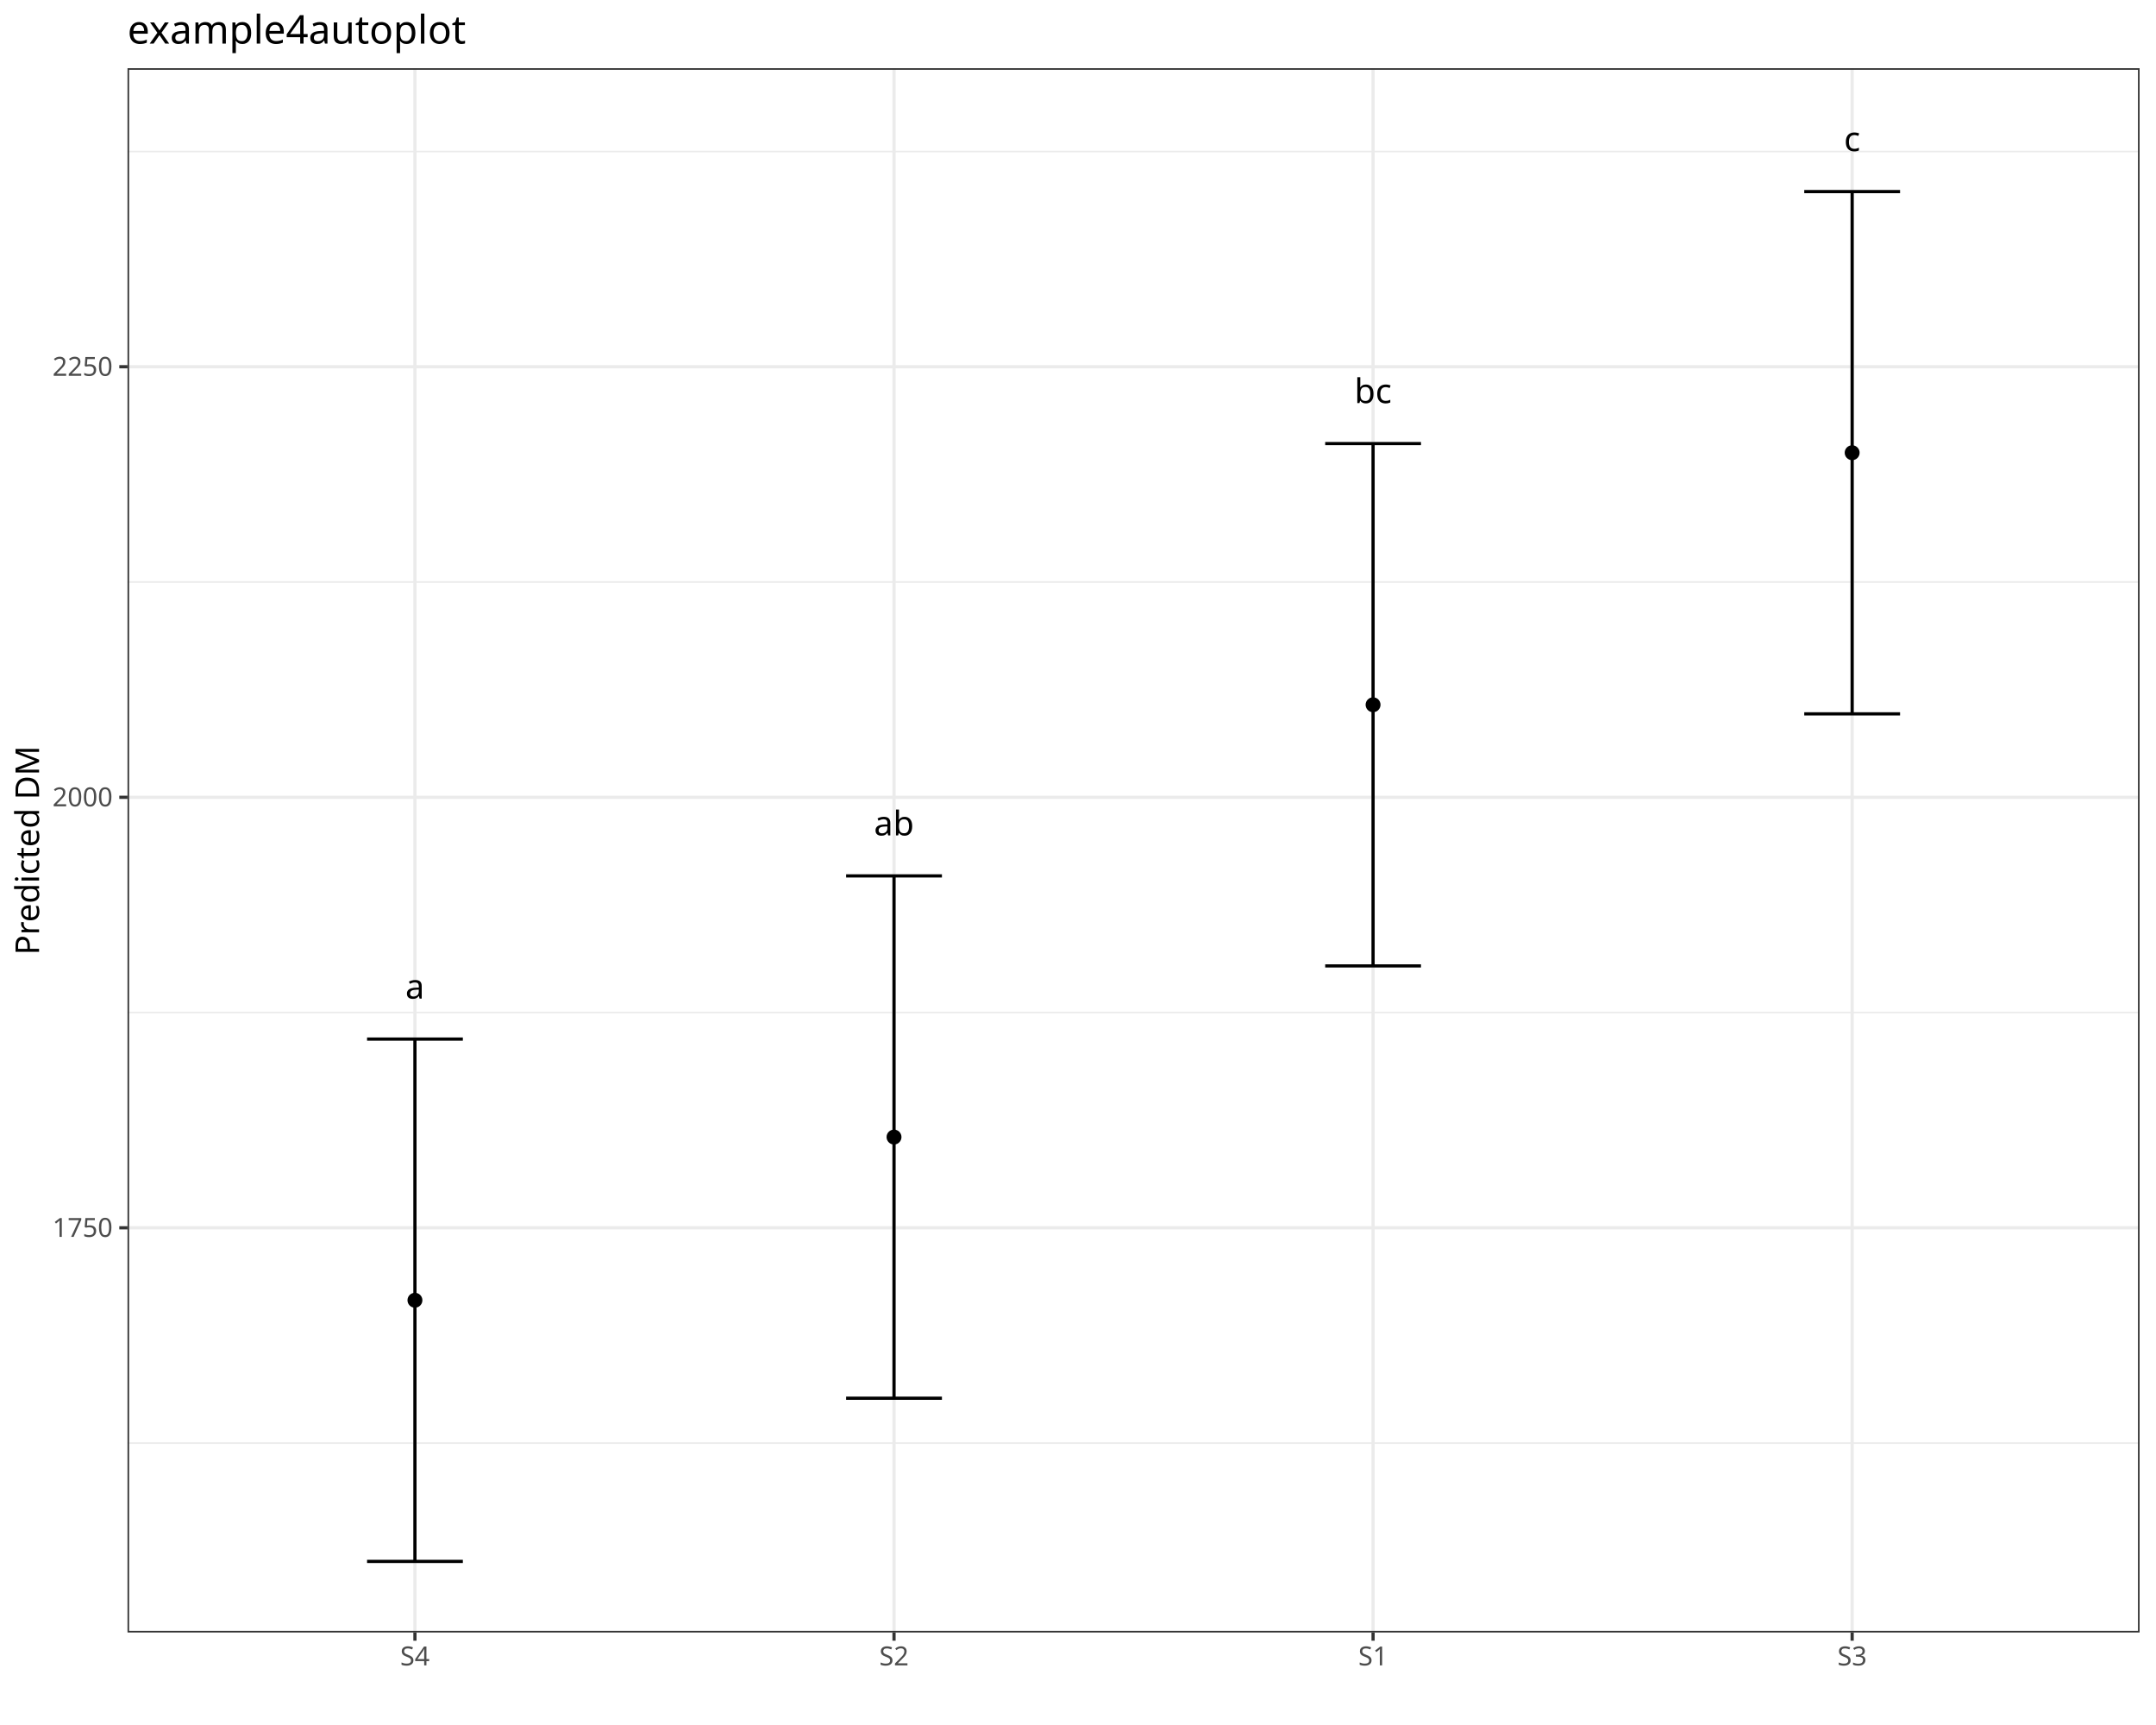
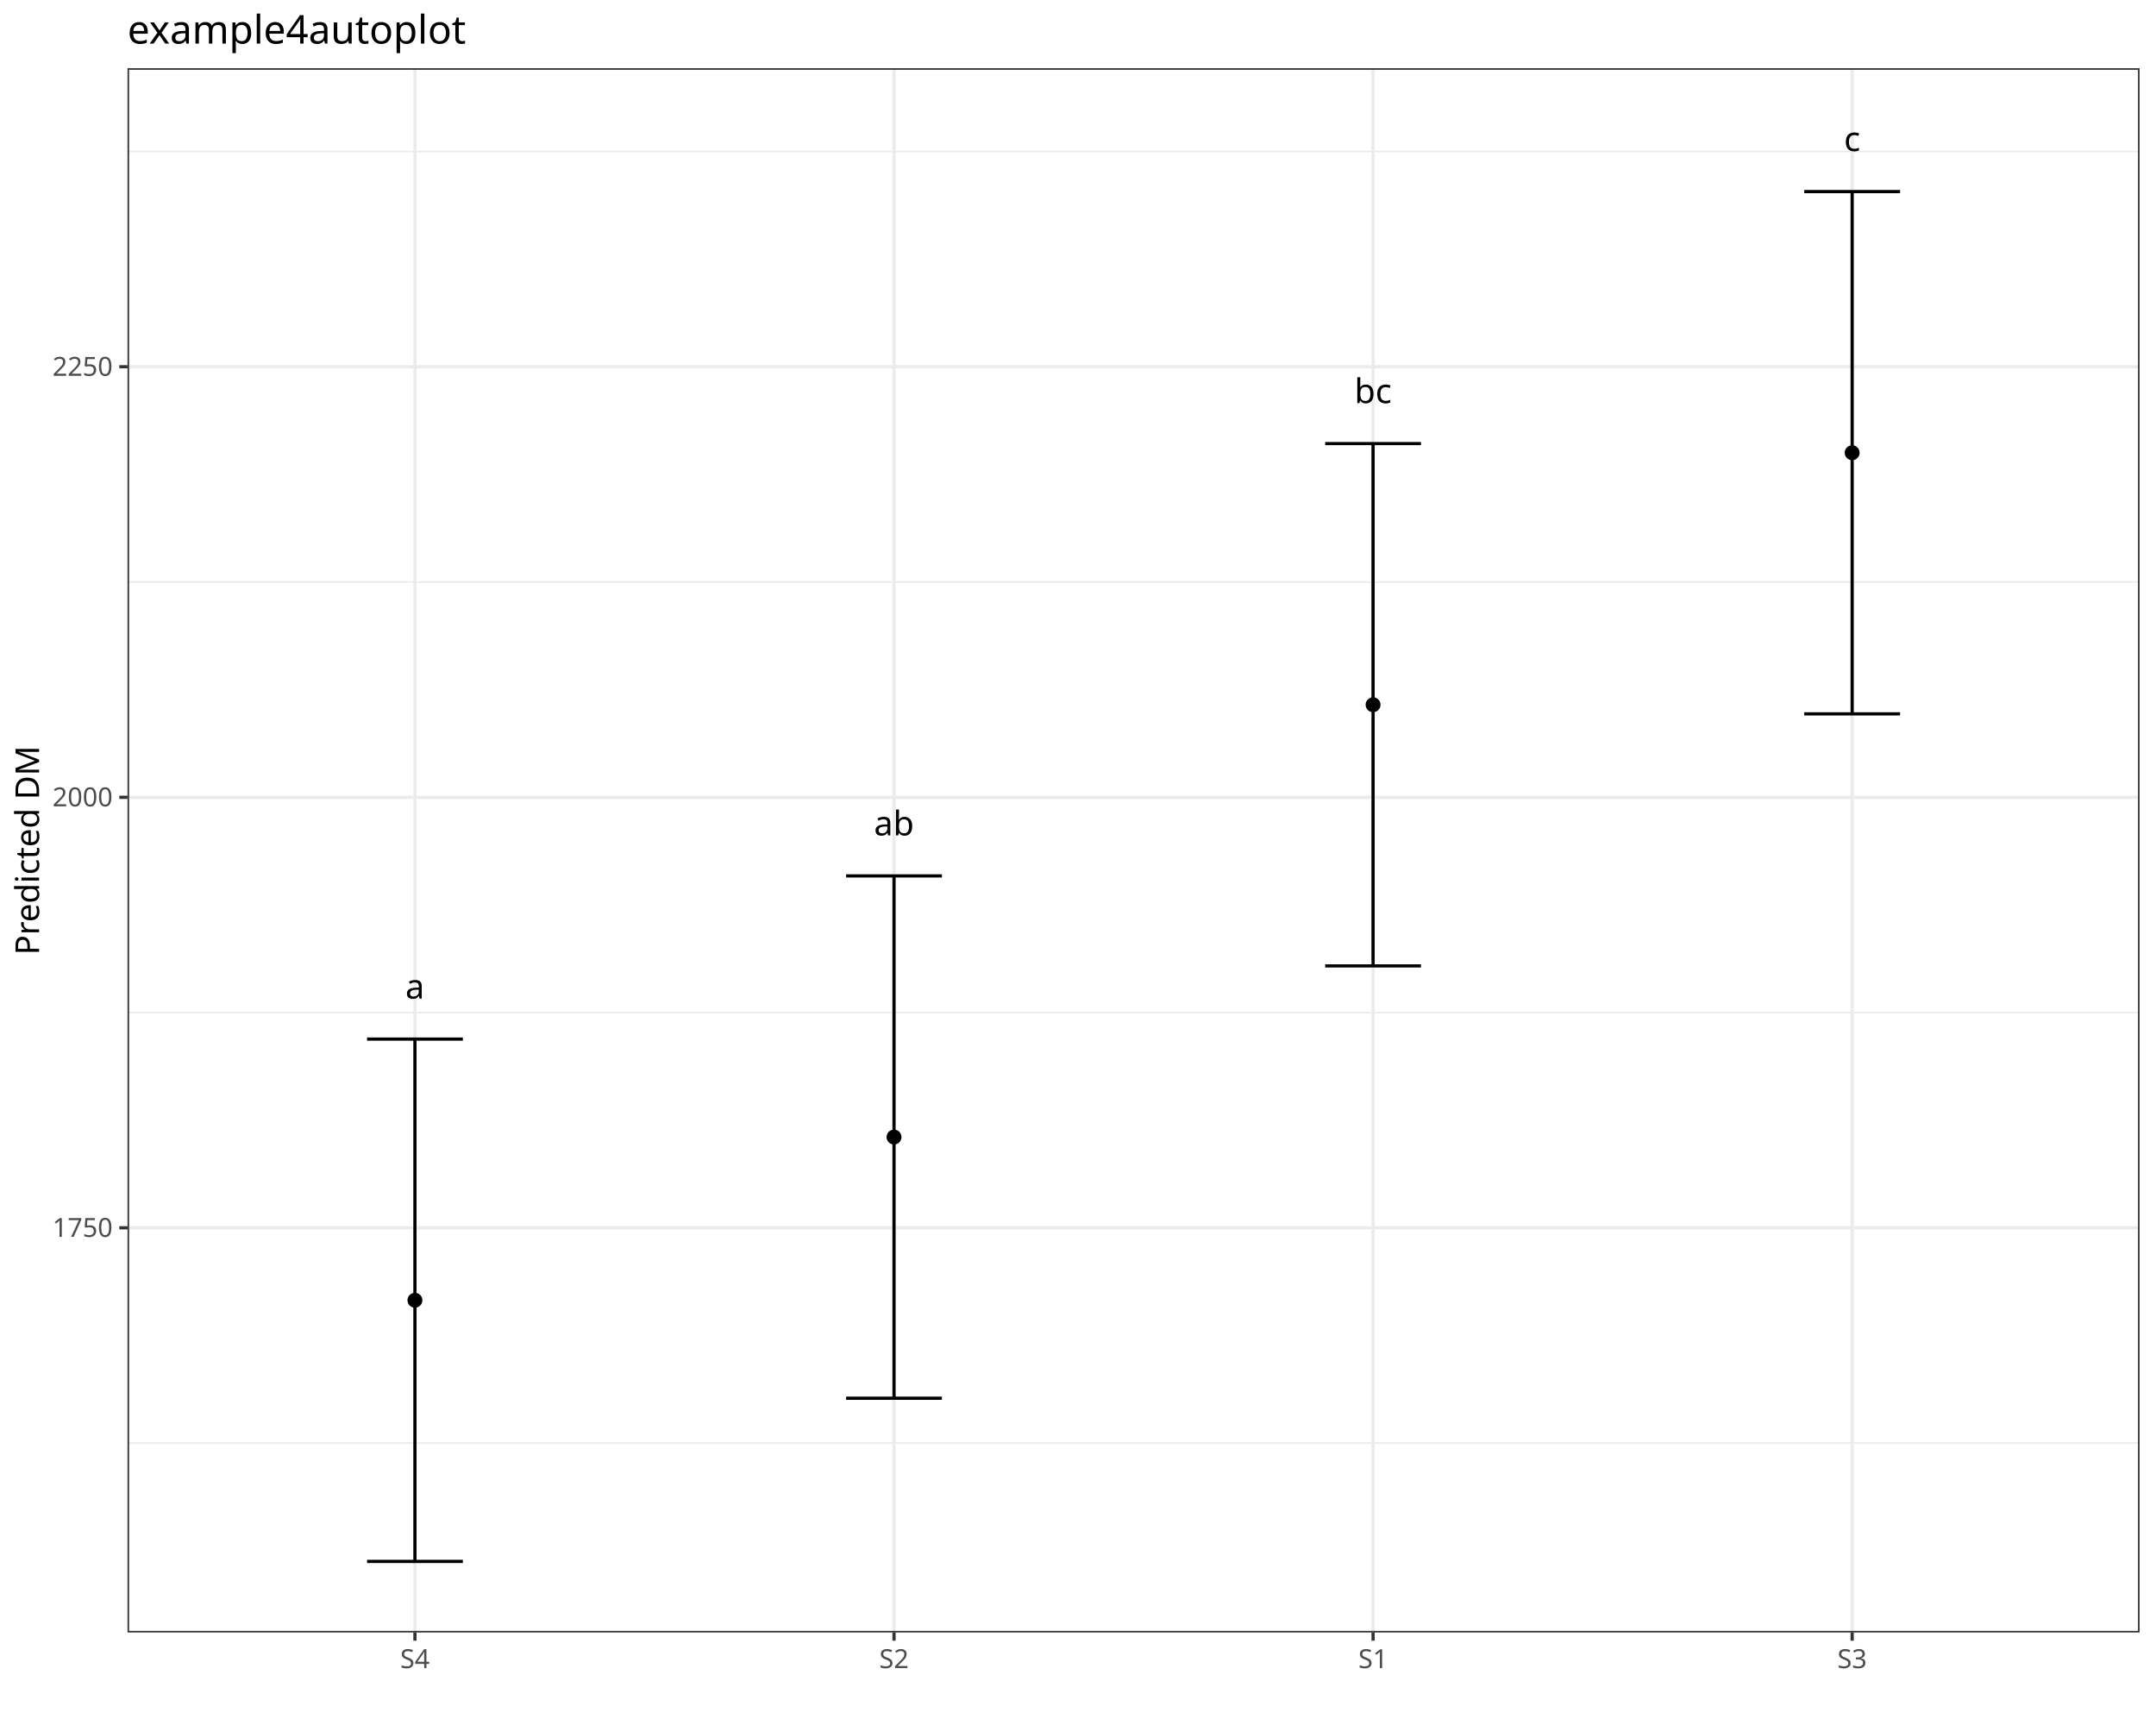
<svg xmlns="http://www.w3.org/2000/svg" class="svglite" data-engine-version="2.0" width="720.00pt" height="576.00pt" viewBox="0 0 720.00 576.00">
  <defs>
    <style type="text/css">
    .svglite line, .svglite polyline, .svglite polygon, .svglite path, .svglite rect, .svglite circle {
      fill: none;
      stroke: #000000;
      stroke-linecap: round;
      stroke-linejoin: round;
      stroke-miterlimit: 10.00;
    }
  </style>
  </defs>
  <rect width="100%" height="100%" style="stroke: none; fill: #FFFFFF;" />
  <defs>
    <clipPath id="cpMC4wMHw3MjAuMDB8MC4wMHw1NzYuMDA=">
      <rect x="0.00" y="0.00" width="720.00" height="576.00" />
    </clipPath>
  </defs>
  <g clip-path="url(#cpMC4wMHw3MjAuMDB8MC4wMHw1NzYuMDA=)">
    <rect x="0.00" y="0.00" width="720.00" height="576.00" style="stroke-width: 1.07; stroke: #FFFFFF; fill: #FFFFFF;" />
  </g>
  <defs>
    <clipPath id="cpNDIuNTh8NzE0LjUyfDIyLjc4fDU0NS4xMQ==">
      <rect x="42.58" y="22.78" width="671.94" height="522.33" />
    </clipPath>
  </defs>
  <g clip-path="url(#cpNDIuNTh8NzE0LjUyfDIyLjc4fDU0NS4xMQ==)">
    <rect x="42.58" y="22.78" width="671.94" height="522.33" style="stroke-width: 1.07; stroke: none; fill: #FFFFFF;" />
    <polyline points="42.58,481.86 714.52,481.86 " style="stroke-width: 0.53; stroke: #EBEBEB; stroke-linecap: butt;" />
    <polyline points="42.58,338.10 714.52,338.10 " style="stroke-width: 0.53; stroke: #EBEBEB; stroke-linecap: butt;" />
    <polyline points="42.58,194.34 714.52,194.34 " style="stroke-width: 0.53; stroke: #EBEBEB; stroke-linecap: butt;" />
    <polyline points="42.58,50.59 714.52,50.59 " style="stroke-width: 0.53; stroke: #EBEBEB; stroke-linecap: butt;" />
    <polyline points="42.58,409.98 714.52,409.98 " style="stroke-width: 1.07; stroke: #EBEBEB; stroke-linecap: butt;" />
    <polyline points="42.58,266.22 714.52,266.22 " style="stroke-width: 1.07; stroke: #EBEBEB; stroke-linecap: butt;" />
    <polyline points="42.58,122.46 714.52,122.46 " style="stroke-width: 1.07; stroke: #EBEBEB; stroke-linecap: butt;" />
    <polyline points="138.57,545.11 138.57,22.78 " style="stroke-width: 1.07; stroke: #EBEBEB; stroke-linecap: butt;" />
    <polyline points="298.56,545.11 298.56,22.78 " style="stroke-width: 1.07; stroke: #EBEBEB; stroke-linecap: butt;" />
    <polyline points="458.54,545.11 458.54,22.78 " style="stroke-width: 1.07; stroke: #EBEBEB; stroke-linecap: butt;" />
    <polyline points="618.53,545.11 618.53,22.78 " style="stroke-width: 1.07; stroke: #EBEBEB; stroke-linecap: butt;" />
    <circle cx="138.57" cy="434.17" r="2.49" style="stroke-width: 0.71; stroke: none; fill: #000000;" />
    <circle cx="298.56" cy="379.68" r="2.49" style="stroke-width: 0.71; stroke: none; fill: #000000;" />
    <circle cx="458.54" cy="235.33" r="2.49" style="stroke-width: 0.71; stroke: none; fill: #000000;" />
    <circle cx="618.53" cy="151.17" r="2.49" style="stroke-width: 0.71; stroke: none; fill: #000000;" />
    <polyline points="122.58,346.96 154.57,346.96 " style="stroke-width: 1.07; stroke-linecap: butt;" />
    <polyline points="138.57,346.96 138.57,521.37 " style="stroke-width: 1.07; stroke-linecap: butt;" />
    <polyline points="122.58,521.37 154.57,521.37 " style="stroke-width: 1.07; stroke-linecap: butt;" />
    <polyline points="282.56,292.47 314.56,292.47 " style="stroke-width: 1.07; stroke-linecap: butt;" />
    <polyline points="298.56,292.47 298.56,466.88 " style="stroke-width: 1.07; stroke-linecap: butt;" />
    <polyline points="282.56,466.88 314.56,466.88 " style="stroke-width: 1.07; stroke-linecap: butt;" />
    <polyline points="442.55,148.12 474.54,148.12 " style="stroke-width: 1.07; stroke-linecap: butt;" />
    <polyline points="458.54,148.12 458.54,322.53 " style="stroke-width: 1.07; stroke-linecap: butt;" />
    <polyline points="442.55,322.53 474.54,322.53 " style="stroke-width: 1.07; stroke-linecap: butt;" />
    <polyline points="602.53,63.97 634.53,63.97 " style="stroke-width: 1.07; stroke-linecap: butt;" />
    <polyline points="618.53,63.97 618.53,238.37 " style="stroke-width: 1.07; stroke-linecap: butt;" />
    <polyline points="602.53,238.37 634.53,238.37 " style="stroke-width: 1.07; stroke-linecap: butt;" />
    <text x="138.57" y="333.44" text-anchor="middle" style="font-size: 11.38px; font-family: sans;" textLength="6.33px" lengthAdjust="spacingAndGlyphs">a</text>
    <text x="298.56" y="278.95" text-anchor="middle" style="font-size: 11.38px; font-family: sans;" textLength="12.66px" lengthAdjust="spacingAndGlyphs">ab</text>
    <text x="458.54" y="134.60" text-anchor="middle" style="font-size: 11.38px; font-family: sans;" textLength="12.03px" lengthAdjust="spacingAndGlyphs">bc</text>
    <text x="618.53" y="50.44" text-anchor="middle" style="font-size: 11.38px; font-family: sans;" textLength="5.70px" lengthAdjust="spacingAndGlyphs">c</text>
    <rect x="42.58" y="22.78" width="671.94" height="522.33" style="stroke-width: 1.07; stroke: #333333;" />
  </g>
  <g clip-path="url(#cpMC4wMHw3MjAuMDB8MC4wMHw1NzYuMDA=)">
    <text x="37.65" y="413.01" text-anchor="end" style="font-size: 8.80px; fill: #4D4D4D; font-family: sans;" textLength="19.58px" lengthAdjust="spacingAndGlyphs">1750</text>
    <text x="37.65" y="269.25" text-anchor="end" style="font-size: 8.80px; fill: #4D4D4D; font-family: sans;" textLength="19.58px" lengthAdjust="spacingAndGlyphs">2000</text>
    <text x="37.65" y="125.49" text-anchor="end" style="font-size: 8.80px; fill: #4D4D4D; font-family: sans;" textLength="19.58px" lengthAdjust="spacingAndGlyphs">2250</text>
    <polyline points="39.84,409.98 42.58,409.98 " style="stroke-width: 1.07; stroke: #333333; stroke-linecap: butt;" />
    <polyline points="39.84,266.22 42.58,266.22 " style="stroke-width: 1.07; stroke: #333333; stroke-linecap: butt;" />
    <polyline points="39.84,122.46 42.58,122.46 " style="stroke-width: 1.07; stroke: #333333; stroke-linecap: butt;" />
    <polyline points="138.57,547.85 138.57,545.11 " style="stroke-width: 1.07; stroke: #333333; stroke-linecap: butt;" />
    <polyline points="298.56,547.85 298.56,545.11 " style="stroke-width: 1.07; stroke: #333333; stroke-linecap: butt;" />
    <polyline points="458.54,547.85 458.54,545.11 " style="stroke-width: 1.07; stroke: #333333; stroke-linecap: butt;" />
    <polyline points="618.53,547.85 618.53,545.11 " style="stroke-width: 1.07; stroke: #333333; stroke-linecap: butt;" />
-     <text x="138.57" y="556.10" text-anchor="middle" style="font-size: 8.80px; fill: #4D4D4D; font-family: sans;" textLength="10.77px" lengthAdjust="spacingAndGlyphs">S4</text>
-     <text x="298.56" y="556.10" text-anchor="middle" style="font-size: 8.80px; fill: #4D4D4D; font-family: sans;" textLength="10.77px" lengthAdjust="spacingAndGlyphs">S2</text>
-     <text x="458.54" y="556.10" text-anchor="middle" style="font-size: 8.80px; fill: #4D4D4D; font-family: sans;" textLength="10.77px" lengthAdjust="spacingAndGlyphs">S1</text>
-     <text x="618.53" y="556.10" text-anchor="middle" style="font-size: 8.80px; fill: #4D4D4D; font-family: sans;" textLength="10.77px" lengthAdjust="spacingAndGlyphs">S3</text>
+     <text x="138.57" y="557.01" text-anchor="middle" style="font-size: 8.80px; fill: #4D4D4D; font-family: sans;" textLength="10.77px" lengthAdjust="spacingAndGlyphs">S4</text>
+     <text x="298.56" y="557.01" text-anchor="middle" style="font-size: 8.80px; fill: #4D4D4D; font-family: sans;" textLength="10.77px" lengthAdjust="spacingAndGlyphs">S2</text>
+     <text x="458.54" y="557.01" text-anchor="middle" style="font-size: 8.80px; fill: #4D4D4D; font-family: sans;" textLength="10.77px" lengthAdjust="spacingAndGlyphs">S1</text>
+     <text x="618.53" y="557.01" text-anchor="middle" style="font-size: 8.80px; fill: #4D4D4D; font-family: sans;" textLength="10.77px" lengthAdjust="spacingAndGlyphs">S3</text>
    <text transform="translate(13.05,283.95) rotate(-90)" text-anchor="middle" style="font-size: 11.00px; font-family: sans;" textLength="66.65px" lengthAdjust="spacingAndGlyphs">Predicted DM</text>
    <text x="42.58" y="14.56" style="font-size: 13.20px; font-family: sans;" textLength="104.22px" lengthAdjust="spacingAndGlyphs">example4autoplot</text>
  </g>
</svg>
